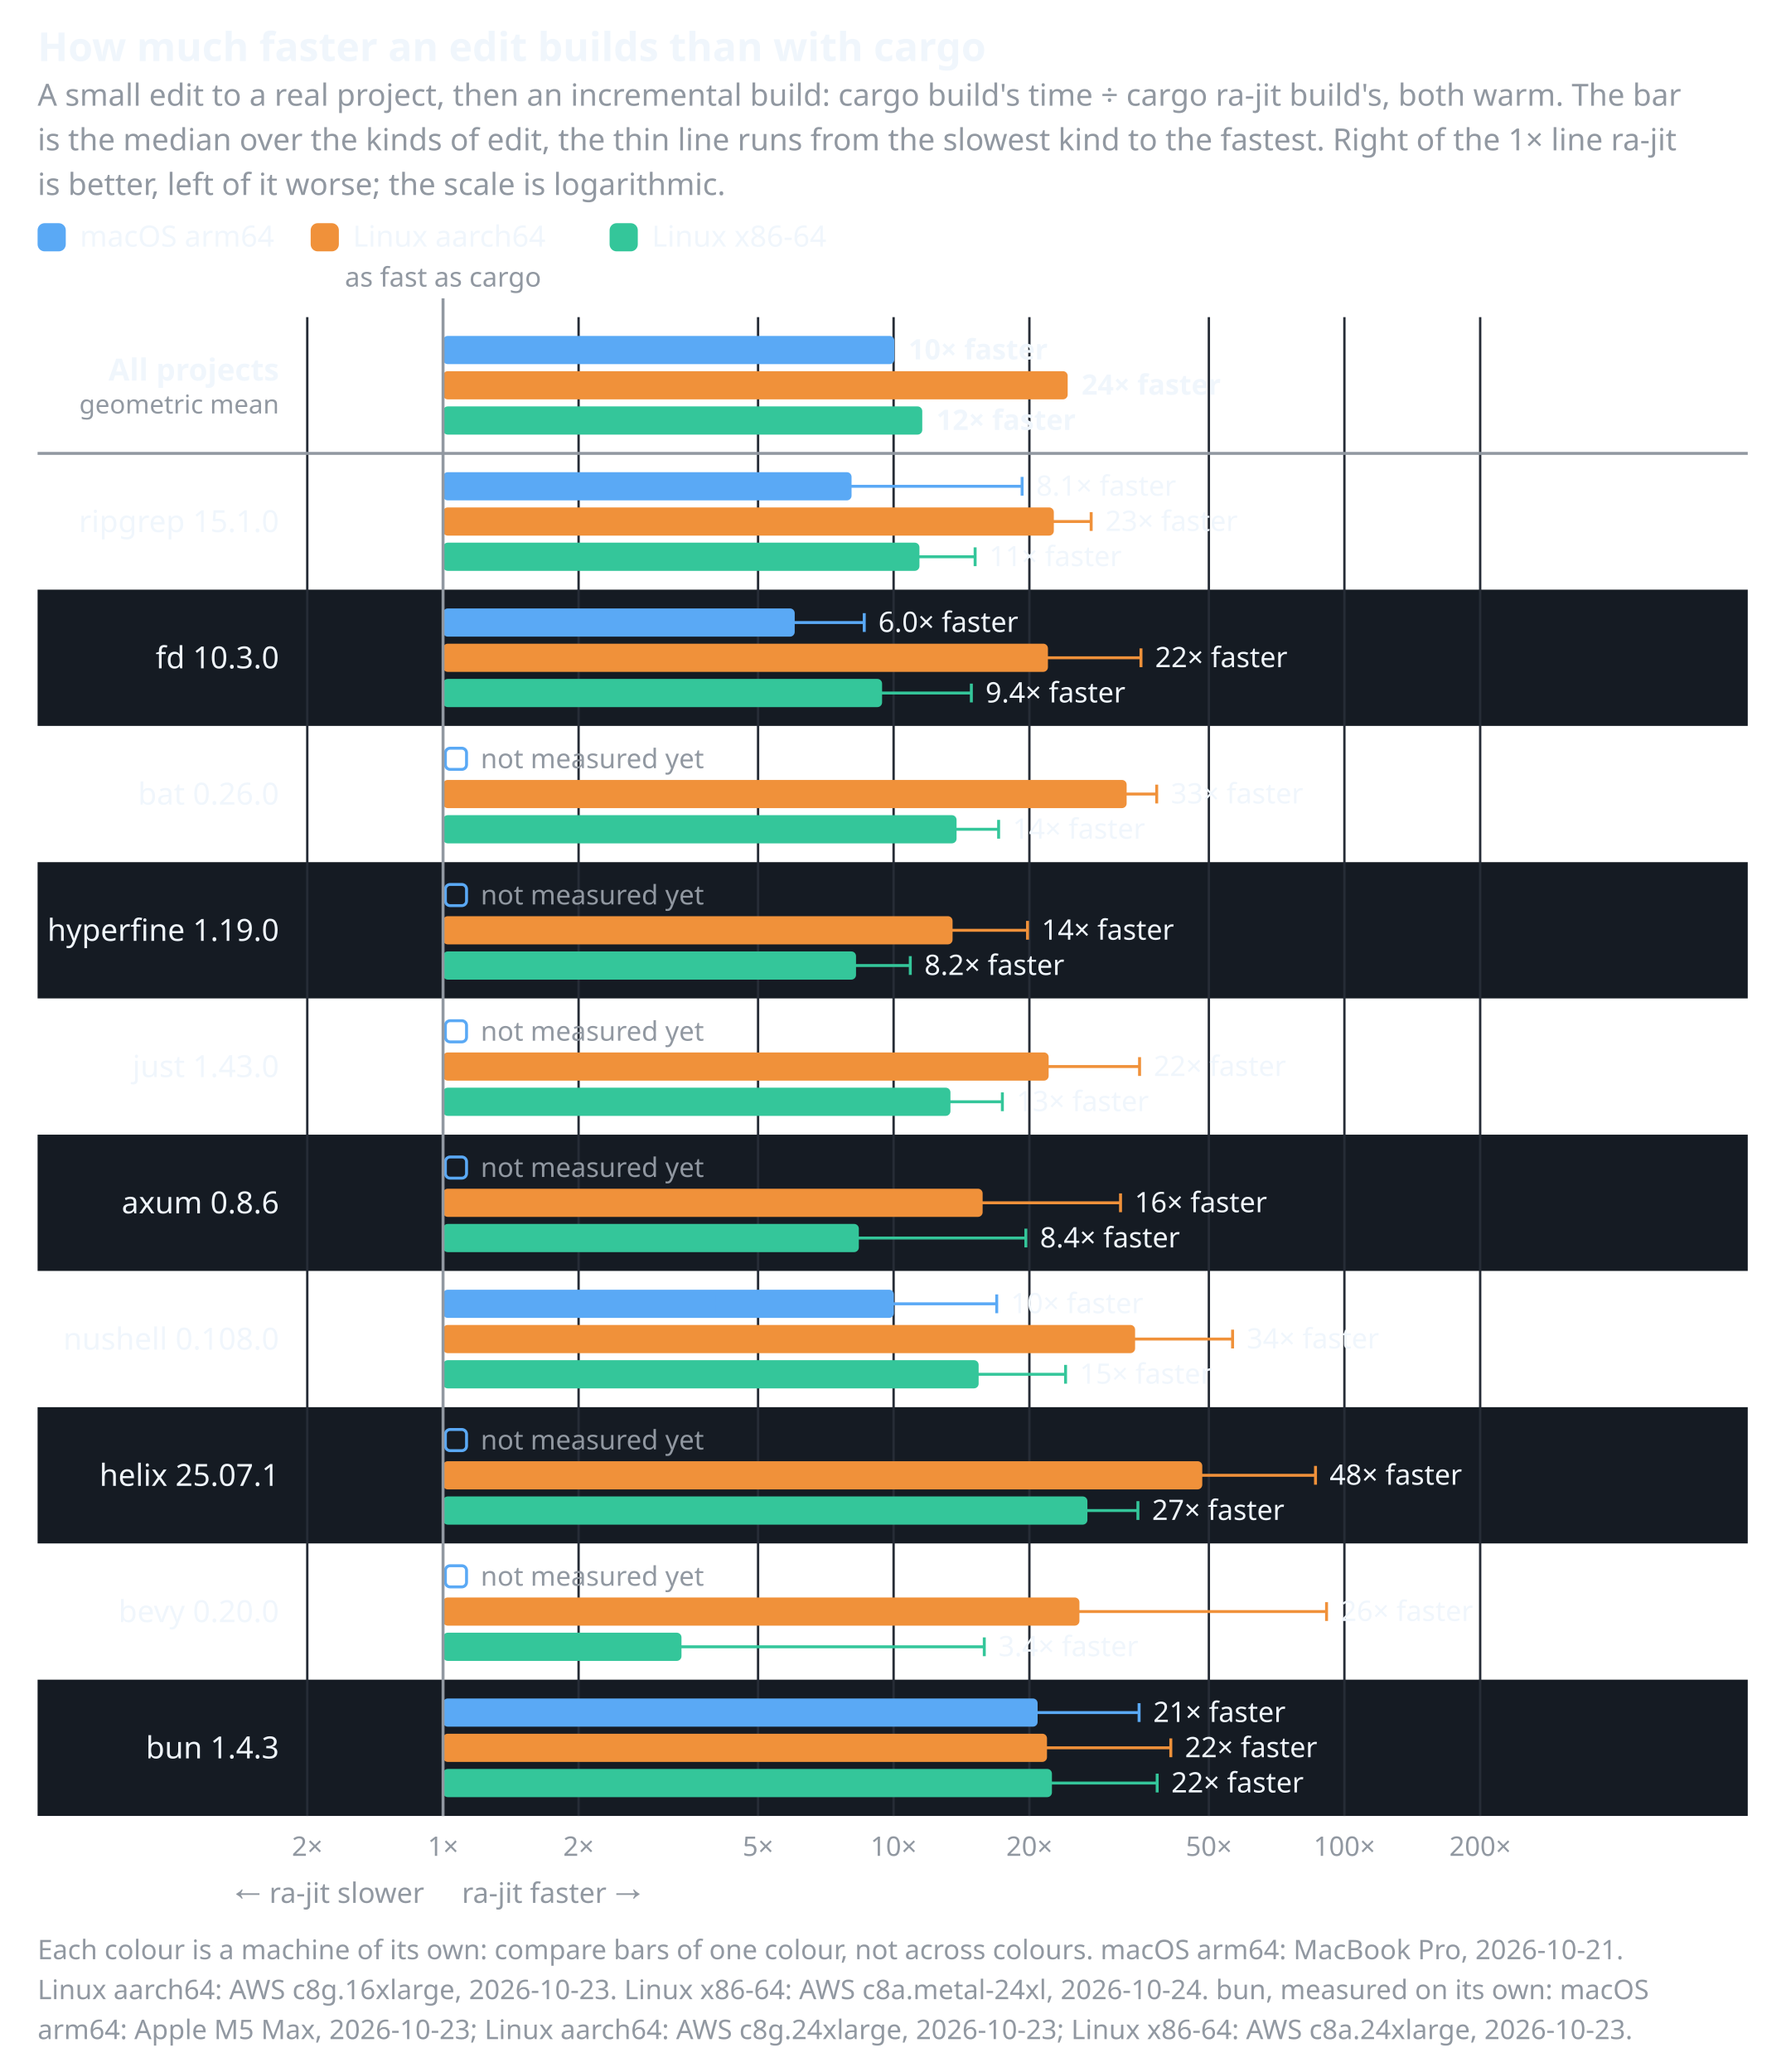
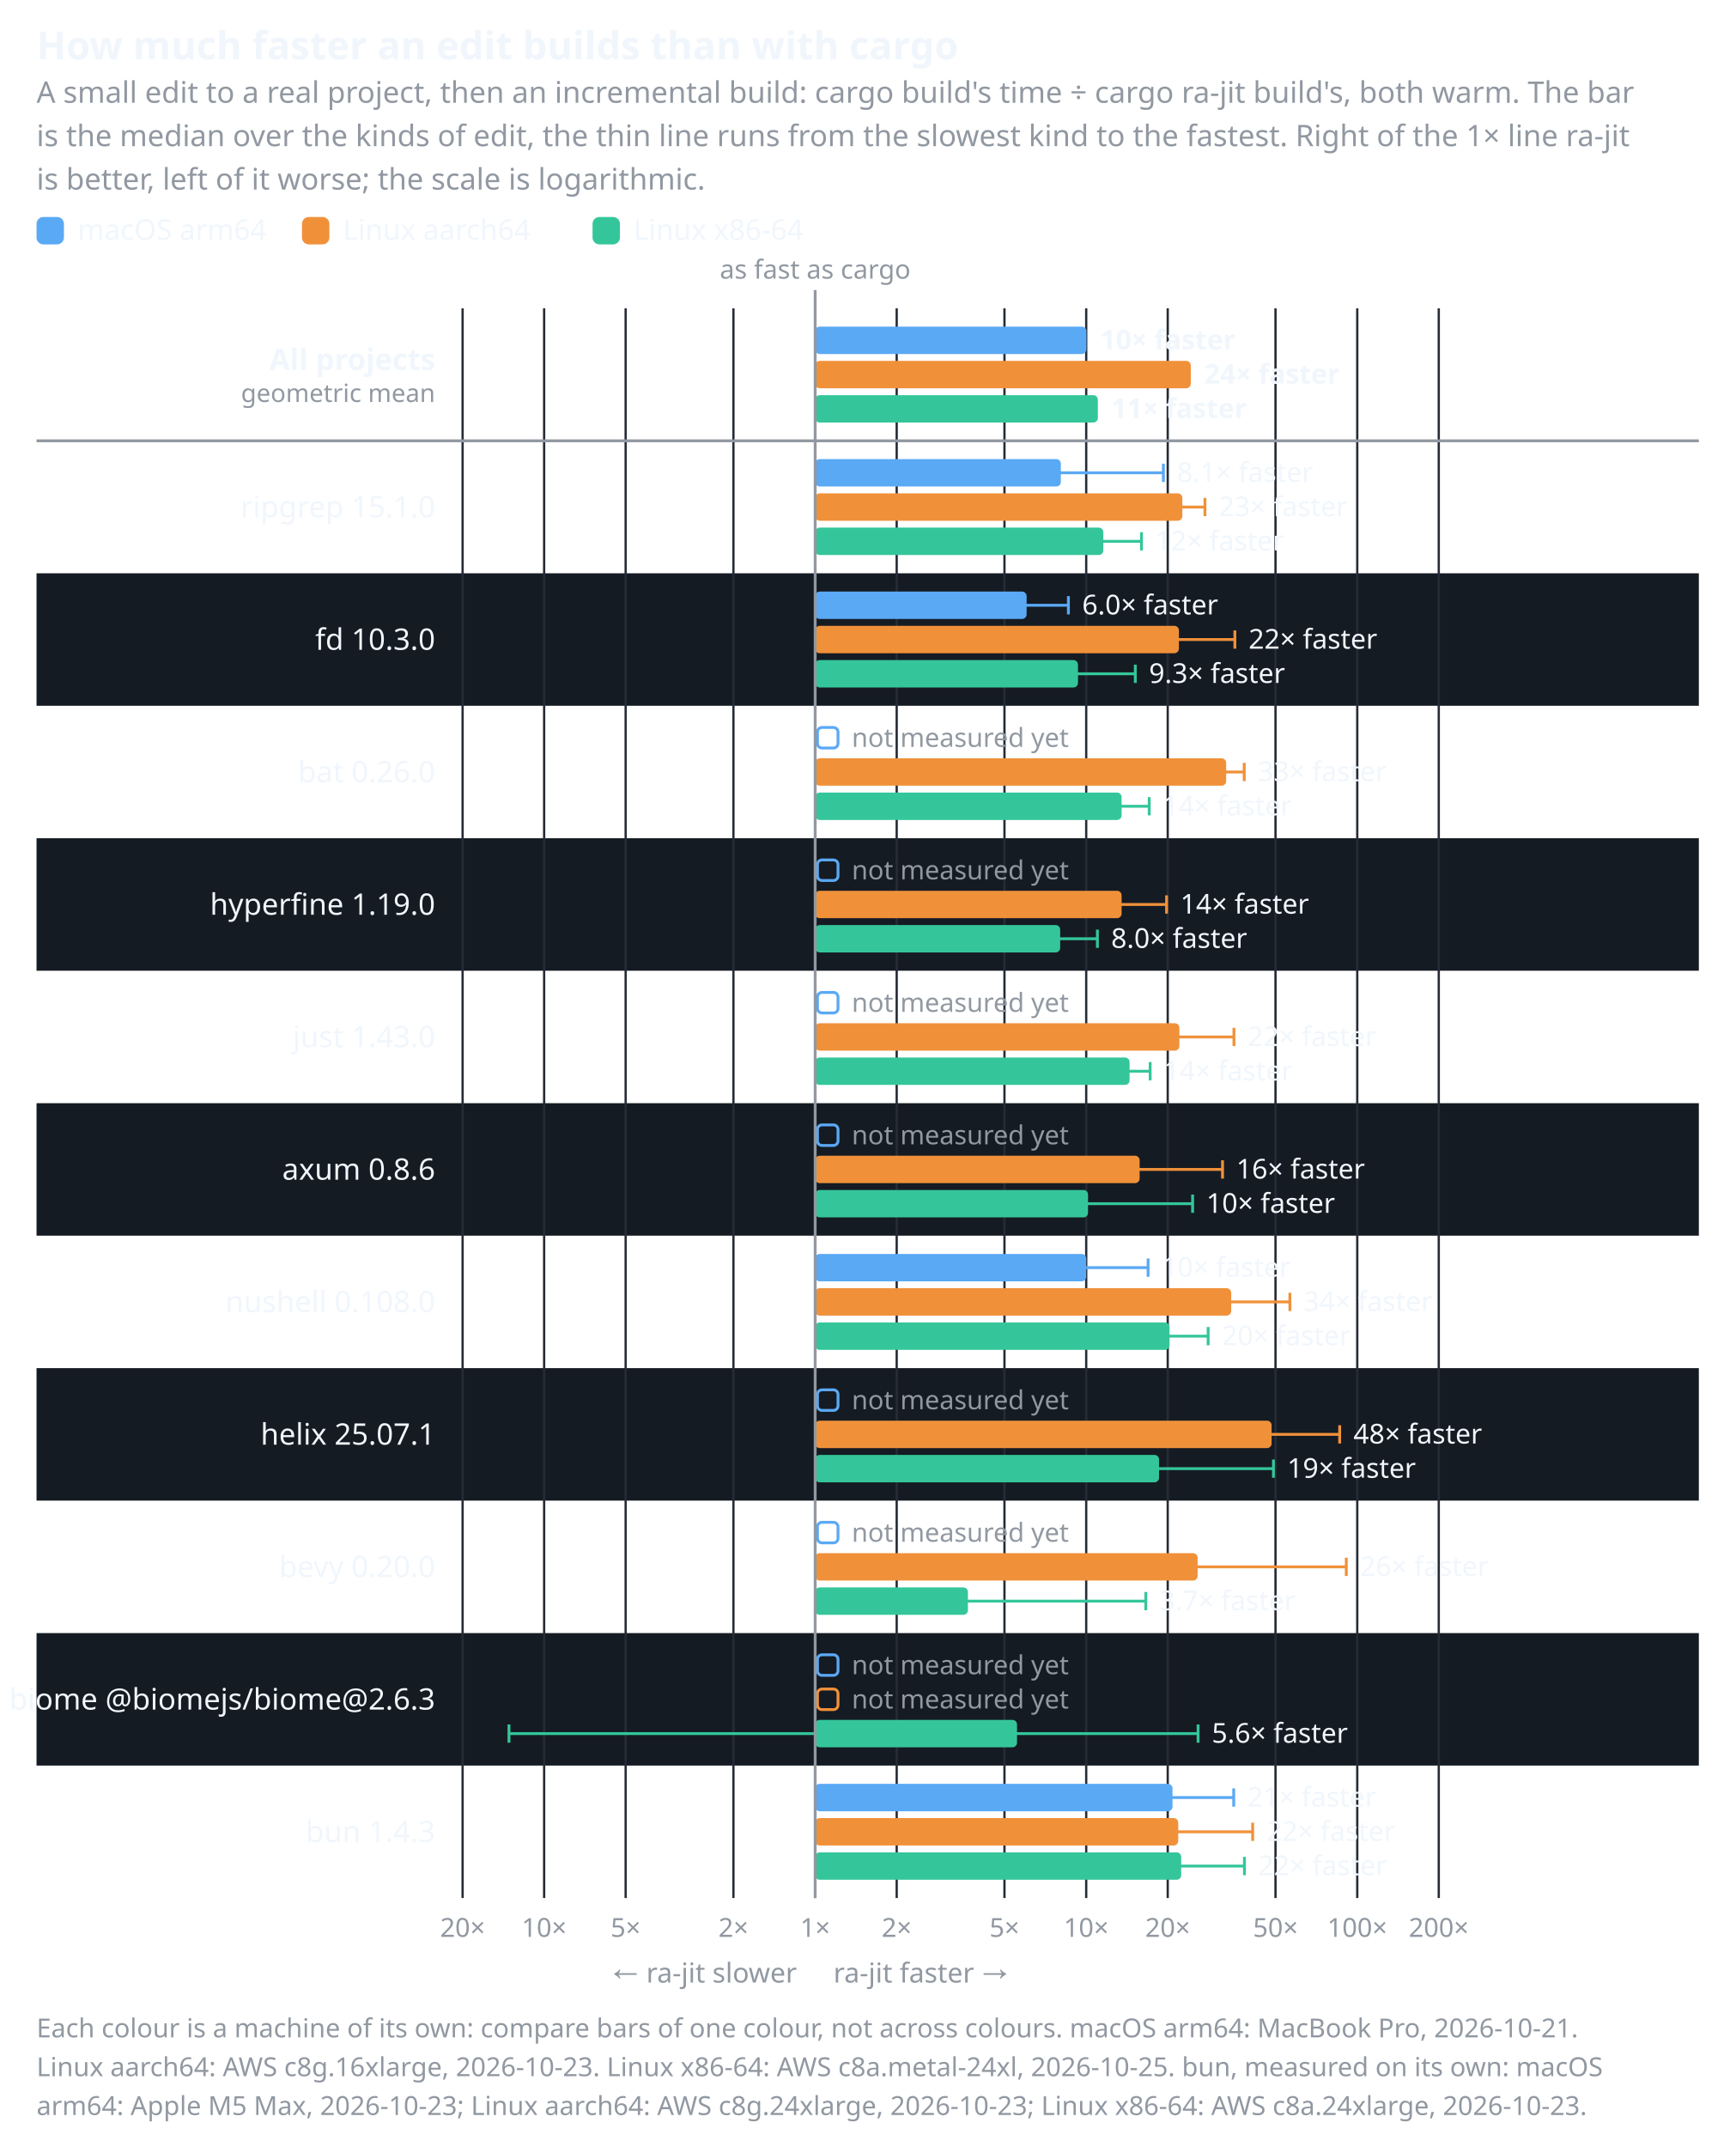
- <svg xmlns="http://www.w3.org/2000/svg" width="760" height="882" viewBox="0 0 760 882" role="img" aria-label="How much faster an edit builds than with cargo">
+ <svg xmlns="http://www.w3.org/2000/svg" width="760" height="940" viewBox="0 0 760 940" role="img" aria-label="How much faster an edit builds than with cargo">
  <style>text{font-family:-apple-system, BlinkMacSystemFont, 'Segoe UI', 'Noto Sans', Helvetica, Arial, sans-serif;fill:#f0f6fc}.d{fill:#9198a1}.b{font-weight:600}.v{font-variant-numeric:tabular-nums}.g{stroke:#262c36}.r{stroke:#9198a1;stroke-width:1.25}.z{fill:#151b23}.o{fill:none;stroke-width:1.25}.p0{fill:#5aa9f5}.w0{stroke:#5aa9f5}.p1{fill:#f0913a}.w1{stroke:#f0913a}.p2{fill:#34c69a}.w2{stroke:#34c69a}</style>
  <text x="16" y="26" font-size="17" class="b">How much faster an edit builds than with cargo</text>
  <text x="16" y="45" font-size="13" class="d">A small edit to a real project, then an incremental build: cargo build's time ÷ cargo ra-jit build's, both warm. The bar</text>
  <text x="16" y="64" font-size="13" class="d">is the median over the kinds of edit, the thin line runs from the slowest kind to the fastest. Right of the 1× line ra-jit</text>
  <text x="16" y="83" font-size="13" class="d">is better, left of it worse; the scale is logarithmic.</text>
  <rect x="16" y="95" width="12" height="12" rx="3" class="p0" />
  <text x="34" y="105" font-size="12.5">macOS arm64</text>
  <rect x="132.25" y="95" width="12" height="12" rx="3" class="p1" />
  <text x="150.2" y="105" font-size="12.5">Linux aarch64</text>
  <rect x="259.5" y="95" width="12" height="12" rx="3" class="p2" />
  <text x="277.5" y="105" font-size="12.5">Linux x86-64</text>
  <rect x="16" y="715" width="728" height="58" class="z" />
  <rect x="16" y="599" width="728" height="58" class="z" />
  <rect x="16" y="483" width="728" height="58" class="z" />
  <rect x="16" y="367" width="728" height="58" class="z" />
  <rect x="16" y="251" width="728" height="58" class="z" />
-   <line x1="130.8" y1="135" x2="130.8" y2="773" class="g" />
-   <line x1="188.6" y1="135" x2="188.6" y2="773" class="g" />
-   <line x1="246.3" y1="135" x2="246.3" y2="773" class="g" />
-   <line x1="322.7" y1="135" x2="322.7" y2="773" class="g" />
-   <line x1="380.4" y1="135" x2="380.4" y2="773" class="g" />
-   <line x1="438.2" y1="135" x2="438.2" y2="773" class="g" />
-   <line x1="514.6" y1="135" x2="514.6" y2="773" class="g" />
-   <line x1="572.3" y1="135" x2="572.3" y2="773" class="g" />
-   <line x1="630.1" y1="135" x2="630.1" y2="773" class="g" />
+   <line x1="202.6" y1="135" x2="202.6" y2="831" class="g" />
+   <line x1="238.3" y1="135" x2="238.3" y2="831" class="g" />
+   <line x1="274" y1="135" x2="274" y2="831" class="g" />
+   <line x1="321.2" y1="135" x2="321.2" y2="831" class="g" />
+   <line x1="357" y1="135" x2="357" y2="831" class="g" />
+   <line x1="392.7" y1="135" x2="392.7" y2="831" class="g" />
+   <line x1="439.9" y1="135" x2="439.9" y2="831" class="g" />
+   <line x1="475.7" y1="135" x2="475.7" y2="831" class="g" />
+   <line x1="511.4" y1="135" x2="511.4" y2="831" class="g" />
+   <line x1="558.6" y1="135" x2="558.6" y2="831" class="g" />
+   <line x1="594.4" y1="135" x2="594.4" y2="831" class="g" />
+   <line x1="630.1" y1="135" x2="630.1" y2="831" class="g" />
  <line x1="16" y1="193" x2="744" y2="193" class="r" />
-   <rect x="188.6" y="143" width="192.1" height="12" rx="2" class="p0" />
-   <rect x="188.6" y="158" width="265.9" height="12" rx="2" class="p1" />
-   <rect x="188.6" y="173" width="204" height="12" rx="2" class="p2" />
-   <rect x="188.6" y="201" width="173.9" height="12" rx="2" class="p0" />
-   <path d="M318.1 207H435.1M318.1 203v8M435.1 203v8" class="o w0" />
-   <rect x="188.6" y="216" width="260" height="12" rx="2" class="p1" />
-   <path d="M404.2 222H464.5M404.2 218v8M464.5 218v8" class="o w1" />
-   <rect x="188.6" y="231" width="202.8" height="12" rx="2" class="p2" />
-   <path d="M350 237H415.1M350 233v8M415.1 233v8" class="o w2" />
-   <rect x="188.6" y="259" width="149.7" height="12" rx="2" class="p0" />
-   <path d="M332.9 265H367.9M332.9 261v8M367.9 261v8" class="o w0" />
-   <rect x="188.6" y="274" width="257.5" height="12" rx="2" class="p1" />
-   <path d="M439 280H485.7M439 276v8M485.7 276v8" class="o w1" />
-   <rect x="188.6" y="289" width="186.9" height="12" rx="2" class="p2" />
-   <path d="M371 295H413.5M371 291v8M413.5 291v8" class="o w2" />
-   <rect x="189.6" y="318.5" width="9" height="9" rx="2" class="o w0" />
-   <rect x="188.6" y="332" width="291" height="12" rx="2" class="p1" />
-   <path d="M460.3 338H492.4M460.3 334v8M492.4 334v8" class="o w1" />
-   <rect x="188.6" y="347" width="218.6" height="12" rx="2" class="p2" />
-   <path d="M370.5 353H425.1M370.5 349v8M425.1 349v8" class="o w2" />
-   <rect x="189.6" y="376.5" width="9" height="9" rx="2" class="o w0" />
-   <rect x="188.6" y="390" width="216.9" height="12" rx="2" class="p1" />
-   <path d="M368.5 396H437.4M368.5 392v8M437.4 392v8" class="o w1" />
-   <rect x="188.6" y="405" width="175.8" height="12" rx="2" class="p2" />
-   <path d="M331.7 411H387.5M331.7 407v8M387.5 407v8" class="o w2" />
-   <rect x="189.6" y="434.5" width="9" height="9" rx="2" class="o w0" />
-   <rect x="188.6" y="448" width="257.8" height="12" rx="2" class="p1" />
-   <path d="M428.8 454H485.1M428.8 450v8M485.1 450v8" class="o w1" />
-   <rect x="188.6" y="463" width="216" height="12" rx="2" class="p2" />
-   <path d="M376.5 469H426.7M376.5 465v8M426.7 465v8" class="o w2" />
-   <rect x="189.6" y="492.5" width="9" height="9" rx="2" class="o w0" />
-   <rect x="188.6" y="506" width="229.7" height="12" rx="2" class="p1" />
-   <path d="M416.9 512H477M416.9 508v8M477 508v8" class="o w1" />
-   <rect x="188.6" y="521" width="177" height="12" rx="2" class="p2" />
-   <path d="M363.3 527H436.7M363.3 523v8M436.7 523v8" class="o w2" />
-   <rect x="188.6" y="549" width="191.9" height="12" rx="2" class="p0" />
-   <path d="M303.9 555H424.3M303.9 551v8M424.3 551v8" class="o w0" />
-   <rect x="188.6" y="564" width="294.6" height="12" rx="2" class="p1" />
-   <path d="M445.8 570H524.7M445.8 566v8M524.7 566v8" class="o w1" />
-   <rect x="188.6" y="579" width="228" height="12" rx="2" class="p2" />
-   <path d="M316.9 585H453.6M316.9 581v8M453.6 581v8" class="o w2" />
-   <rect x="189.6" y="608.5" width="9" height="9" rx="2" class="o w0" />
-   <rect x="188.6" y="622" width="323.2" height="12" rx="2" class="p1" />
-   <path d="M467.5 628H560M467.5 624v8M560 624v8" class="o w1" />
-   <rect x="188.6" y="637" width="274.3" height="12" rx="2" class="p2" />
-   <path d="M380.3 643H484.4M380.3 639v8M484.4 639v8" class="o w2" />
-   <rect x="189.6" y="666.5" width="9" height="9" rx="2" class="o w0" />
-   <rect x="188.6" y="680" width="270.9" height="12" rx="2" class="p1" />
-   <path d="M454 686H564.7M454 682v8M564.7 682v8" class="o w1" />
-   <rect x="188.6" y="695" width="101.5" height="12" rx="2" class="p2" />
-   <path d="M287.5 701H419M287.5 697v8M419 697v8" class="o w2" />
-   <rect x="188.6" y="723" width="253.1" height="12" rx="2" class="p0" />
-   <path d="M369.9 729H484.9M369.9 725v8M484.9 725v8" class="o w0" />
-   <rect x="188.6" y="738" width="257.1" height="12" rx="2" class="p1" />
-   <path d="M424.5 744H498.4M424.5 740v8M498.4 740v8" class="o w1" />
-   <rect x="188.6" y="753" width="259.2" height="12" rx="2" class="p2" />
-   <path d="M422.6 759H492.6M422.6 755v8M492.6 755v8" class="o w2" />
-   <line x1="188.6" y1="127" x2="188.6" y2="773" class="r" />
-   <text x="130.8" y="790" font-size="11.5" text-anchor="middle" class="d v">2×</text>
-   <text x="188.6" y="790" font-size="11.5" text-anchor="middle" class="d v">1×</text>
-   <text x="246.3" y="790" font-size="11.5" text-anchor="middle" class="d v">2×</text>
-   <text x="322.7" y="790" font-size="11.5" text-anchor="middle" class="d v">5×</text>
-   <text x="380.4" y="790" font-size="11.5" text-anchor="middle" class="d v">10×</text>
-   <text x="438.2" y="790" font-size="11.5" text-anchor="middle" class="d v">20×</text>
-   <text x="514.6" y="790" font-size="11.5" text-anchor="middle" class="d v">50×</text>
-   <text x="572.3" y="790" font-size="11.5" text-anchor="middle" class="d v">100×</text>
-   <text x="630.1" y="790" font-size="11.5" text-anchor="middle" class="d v">200×</text>
-   <text x="118.8" y="162" font-size="13" text-anchor="end" class="b">All projects</text>
-   <text x="118.8" y="176" font-size="11" text-anchor="end" class="d">geometric mean</text>
-   <text x="386.7" y="153" font-size="12" class="v b">10× faster</text>
-   <text x="460.4" y="168" font-size="12" class="v b">24× faster</text>
-   <text x="398.6" y="183" font-size="12" class="v b">12× faster</text>
-   <text x="118.8" y="226.5" font-size="13" text-anchor="end">ripgrep 15.1.0</text>
-   <text x="441.1" y="211" font-size="12" class="v">8.1× faster</text>
-   <text x="470.5" y="226" font-size="12" class="v">23× faster</text>
-   <text x="421.1" y="241" font-size="12" class="v">11× faster</text>
-   <text x="118.8" y="284.5" font-size="13" text-anchor="end">fd 10.3.0</text>
-   <text x="373.9" y="269" font-size="12" class="v">6.0× faster</text>
-   <text x="491.7" y="284" font-size="12" class="v">22× faster</text>
-   <text x="419.5" y="299" font-size="12" class="v">9.4× faster</text>
-   <text x="118.8" y="342.5" font-size="13" text-anchor="end">bat 0.26.0</text>
-   <text x="204.6" y="327" font-size="11.5" class="d">not measured yet</text>
-   <text x="498.4" y="342" font-size="12" class="v">33× faster</text>
-   <text x="431.1" y="357" font-size="12" class="v">14× faster</text>
-   <text x="118.8" y="400.5" font-size="13" text-anchor="end">hyperfine 1.19.0</text>
-   <text x="204.6" y="385" font-size="11.5" class="d">not measured yet</text>
-   <text x="443.4" y="400" font-size="12" class="v">14× faster</text>
-   <text x="393.5" y="415" font-size="12" class="v">8.2× faster</text>
-   <text x="118.8" y="458.5" font-size="13" text-anchor="end">just 1.43.0</text>
-   <text x="204.6" y="443" font-size="11.5" class="d">not measured yet</text>
-   <text x="491.1" y="458" font-size="12" class="v">22× faster</text>
-   <text x="432.7" y="473" font-size="12" class="v">13× faster</text>
-   <text x="118.8" y="516.5" font-size="13" text-anchor="end">axum 0.8.6</text>
-   <text x="204.6" y="501" font-size="11.5" class="d">not measured yet</text>
-   <text x="483" y="516" font-size="12" class="v">16× faster</text>
-   <text x="442.7" y="531" font-size="12" class="v">8.4× faster</text>
-   <text x="118.8" y="574.5" font-size="13" text-anchor="end">nushell 0.108.0</text>
-   <text x="430.3" y="559" font-size="12" class="v">10× faster</text>
-   <text x="530.7" y="574" font-size="12" class="v">34× faster</text>
-   <text x="459.6" y="589" font-size="12" class="v">15× faster</text>
-   <text x="118.8" y="632.5" font-size="13" text-anchor="end">helix 25.07.1</text>
-   <text x="204.6" y="617" font-size="11.5" class="d">not measured yet</text>
-   <text x="566" y="632" font-size="12" class="v">48× faster</text>
-   <text x="490.4" y="647" font-size="12" class="v">27× faster</text>
-   <text x="118.8" y="690.5" font-size="13" text-anchor="end">bevy 0.20.0</text>
-   <text x="204.6" y="675" font-size="11.5" class="d">not measured yet</text>
-   <text x="570.7" y="690" font-size="12" class="v">26× faster</text>
-   <text x="425" y="705" font-size="12" class="v">3.4× faster</text>
-   <text x="118.8" y="748.5" font-size="13" text-anchor="end">bun 1.4.3</text>
-   <text x="490.9" y="733" font-size="12" class="v">21× faster</text>
-   <text x="504.4" y="748" font-size="12" class="v">22× faster</text>
-   <text x="498.6" y="763" font-size="12" class="v">22× faster</text>
-   <text x="188.6" y="122" font-size="11.5" text-anchor="middle" class="d">as fast as cargo</text>
-   <text x="180.6" y="810" font-size="12" text-anchor="end" class="d">← ra-jit slower</text>
-   <text x="196.6" y="810" font-size="12" class="d">ra-jit faster →</text>
-   <text x="16" y="834" font-size="11.5" class="d">Each colour is a machine of its own: compare bars of one colour, not across colours. macOS arm64: MacBook Pro, 2026-10-21.</text>
-   <text x="16" y="851" font-size="11.5" class="d">Linux aarch64: AWS c8g.16xlarge, 2026-10-23. Linux x86-64: AWS c8a.metal-24xl, 2026-10-24. bun, measured on its own: macOS</text>
-   <text x="16" y="868" font-size="11.5" class="d">arm64: Apple M5 Max, 2026-10-23; Linux aarch64: AWS c8g.24xlarge, 2026-10-23; Linux x86-64: AWS c8a.24xlarge, 2026-10-23.</text>
+   <rect x="357" y="143" width="118.8" height="12" rx="2" class="p0" />
+   <rect x="357" y="158" width="164.5" height="12" rx="2" class="p1" />
+   <rect x="357" y="173" width="123.8" height="12" rx="2" class="p2" />
+   <rect x="357" y="201" width="107.6" height="12" rx="2" class="p0" />
+   <path d="M437.1 207H509.5M437.1 203v8M509.5 203v8" class="o w0" />
+   <rect x="357" y="216" width="160.8" height="12" rx="2" class="p1" />
+   <path d="M490.4 222H527.7M490.4 218v8M527.7 218v8" class="o w1" />
+   <rect x="357" y="231" width="126.2" height="12" rx="2" class="p2" />
+   <path d="M458 237H499.9M458 233v8M499.9 233v8" class="o w2" />
+   <rect x="357" y="259" width="92.6" height="12" rx="2" class="p0" />
+   <path d="M446.2 265H467.9M446.2 261v8M467.9 261v8" class="o w0" />
+   <rect x="357" y="274" width="159.3" height="12" rx="2" class="p1" />
+   <path d="M511.9 280H540.8M511.9 276v8M540.8 276v8" class="o w1" />
+   <rect x="357" y="289" width="115.1" height="12" rx="2" class="p2" />
+   <path d="M468.7 295H497.2M468.7 291v8M497.2 291v8" class="o w2" />
+   <rect x="358" y="318.5" width="9" height="9" rx="2" class="o w0" />
+   <rect x="357" y="332" width="180" height="12" rx="2" class="p1" />
+   <path d="M525 338H544.9M525 334v8M544.9 334v8" class="o w1" />
+   <rect x="357" y="347" width="134.2" height="12" rx="2" class="p2" />
+   <path d="M472.9 353H503.3M472.9 349v8M503.3 349v8" class="o w2" />
+   <rect x="358" y="376.5" width="9" height="9" rx="2" class="o w0" />
+   <rect x="357" y="390" width="134.2" height="12" rx="2" class="p1" />
+   <path d="M468.3 396H510.9M468.3 392v8M510.9 392v8" class="o w1" />
+   <rect x="357" y="405" width="107.3" height="12" rx="2" class="p2" />
+   <path d="M445.5 411H480.6M445.5 407v8M480.6 407v8" class="o w2" />
+   <rect x="358" y="434.5" width="9" height="9" rx="2" class="o w0" />
+   <rect x="357" y="448" width="159.5" height="12" rx="2" class="p1" />
+   <path d="M505.6 454H540.4M505.6 450v8M540.4 450v8" class="o w1" />
+   <rect x="357" y="463" width="137.7" height="12" rx="2" class="p2" />
+   <path d="M475.7 469H503.7M475.7 465v8M503.7 465v8" class="o w2" />
+   <rect x="358" y="492.5" width="9" height="9" rx="2" class="o w0" />
+   <rect x="357" y="506" width="142.1" height="12" rx="2" class="p1" />
+   <path d="M498.2 512H535.4M498.2 508v8M535.4 508v8" class="o w1" />
+   <rect x="357" y="521" width="119.5" height="12" rx="2" class="p2" />
+   <path d="M474.8 527H522.3M474.8 523v8M522.3 523v8" class="o w2" />
+   <rect x="357" y="549" width="118.7" height="12" rx="2" class="p0" />
+   <path d="M428.3 555H502.8M428.3 551v8M502.8 551v8" class="o w0" />
+   <rect x="357" y="564" width="182.2" height="12" rx="2" class="p1" />
+   <path d="M516.1 570H564.9M516.1 566v8M564.9 566v8" class="o w1" />
+   <rect x="357" y="579" width="155.2" height="12" rx="2" class="p2" />
+   <path d="M442.4 585H529.1M442.4 581v8M529.1 581v8" class="o w2" />
+   <rect x="358" y="608.5" width="9" height="9" rx="2" class="o w0" />
+   <rect x="357" y="622" width="199.9" height="12" rx="2" class="p1" />
+   <path d="M529.5 628H586.7M529.5 624v8M586.7 624v8" class="o w1" />
+   <rect x="357" y="637" width="150.6" height="12" rx="2" class="p2" />
+   <path d="M488.8 643H557.7M488.8 639v8M557.7 639v8" class="o w2" />
+   <rect x="358" y="666.5" width="9" height="9" rx="2" class="o w0" />
+   <rect x="357" y="680" width="167.5" height="12" rx="2" class="p1" />
+   <path d="M521.2 686H589.6M521.2 682v8M589.6 682v8" class="o w1" />
+   <rect x="357" y="695" width="66.9" height="12" rx="2" class="p2" />
+   <path d="M419.5 701H501.8M419.5 697v8M501.8 697v8" class="o w2" />
+   <rect x="358" y="724.5" width="9" height="9" rx="2" class="o w0" />
+   <rect x="358" y="739.5" width="9" height="9" rx="2" class="o w1" />
+   <rect x="357" y="753" width="88.4" height="12" rx="2" class="p2" />
+   <path d="M222.9 759H524.7M222.9 755v8M524.7 755v8" class="o w2" />
+   <rect x="357" y="781" width="156.5" height="12" rx="2" class="p0" />
+   <path d="M469.2 787H540.3M469.2 783v8M540.3 783v8" class="o w0" />
+   <rect x="357" y="796" width="159" height="12" rx="2" class="p1" />
+   <path d="M502.9 802H548.6M502.9 798v8M548.6 798v8" class="o w1" />
+   <rect x="357" y="811" width="160.3" height="12" rx="2" class="p2" />
+   <path d="M501.7 817H545M501.7 813v8M545 813v8" class="o w2" />
+   <line x1="357" y1="127" x2="357" y2="831" class="r" />
+   <text x="202.6" y="848" font-size="11.5" text-anchor="middle" class="d v">20×</text>
+   <text x="238.3" y="848" font-size="11.5" text-anchor="middle" class="d v">10×</text>
+   <text x="274" y="848" font-size="11.5" text-anchor="middle" class="d v">5×</text>
+   <text x="321.2" y="848" font-size="11.5" text-anchor="middle" class="d v">2×</text>
+   <text x="357" y="848" font-size="11.5" text-anchor="middle" class="d v">1×</text>
+   <text x="392.7" y="848" font-size="11.5" text-anchor="middle" class="d v">2×</text>
+   <text x="439.9" y="848" font-size="11.5" text-anchor="middle" class="d v">5×</text>
+   <text x="475.7" y="848" font-size="11.5" text-anchor="middle" class="d v">10×</text>
+   <text x="511.4" y="848" font-size="11.5" text-anchor="middle" class="d v">20×</text>
+   <text x="558.6" y="848" font-size="11.5" text-anchor="middle" class="d v">50×</text>
+   <text x="594.4" y="848" font-size="11.5" text-anchor="middle" class="d v">100×</text>
+   <text x="630.1" y="848" font-size="11.5" text-anchor="middle" class="d v">200×</text>
+   <text x="190.6" y="162" font-size="13" text-anchor="end" class="b">All projects</text>
+   <text x="190.6" y="176" font-size="11" text-anchor="end" class="d">geometric mean</text>
+   <text x="481.8" y="153" font-size="12" class="v b">10× faster</text>
+   <text x="527.4" y="168" font-size="12" class="v b">24× faster</text>
+   <text x="486.7" y="183" font-size="12" class="v b">11× faster</text>
+   <text x="190.6" y="226.5" font-size="13" text-anchor="end">ripgrep 15.1.0</text>
+   <text x="515.5" y="211" font-size="12" class="v">8.1× faster</text>
+   <text x="533.7" y="226" font-size="12" class="v">23× faster</text>
+   <text x="505.9" y="241" font-size="12" class="v">12× faster</text>
+   <text x="190.6" y="284.5" font-size="13" text-anchor="end">fd 10.3.0</text>
+   <text x="473.9" y="269" font-size="12" class="v">6.0× faster</text>
+   <text x="546.8" y="284" font-size="12" class="v">22× faster</text>
+   <text x="503.2" y="299" font-size="12" class="v">9.3× faster</text>
+   <text x="190.6" y="342.5" font-size="13" text-anchor="end">bat 0.26.0</text>
+   <text x="373" y="327" font-size="11.5" class="d">not measured yet</text>
+   <text x="550.9" y="342" font-size="12" class="v">33× faster</text>
+   <text x="509.3" y="357" font-size="12" class="v">14× faster</text>
+   <text x="190.6" y="400.5" font-size="13" text-anchor="end">hyperfine 1.19.0</text>
+   <text x="373" y="385" font-size="11.5" class="d">not measured yet</text>
+   <text x="516.9" y="400" font-size="12" class="v">14× faster</text>
+   <text x="486.6" y="415" font-size="12" class="v">8.0× faster</text>
+   <text x="190.6" y="458.5" font-size="13" text-anchor="end">just 1.43.0</text>
+   <text x="373" y="443" font-size="11.5" class="d">not measured yet</text>
+   <text x="546.4" y="458" font-size="12" class="v">22× faster</text>
+   <text x="509.7" y="473" font-size="12" class="v">14× faster</text>
+   <text x="190.6" y="516.5" font-size="13" text-anchor="end">axum 0.8.6</text>
+   <text x="373" y="501" font-size="11.5" class="d">not measured yet</text>
+   <text x="541.4" y="516" font-size="12" class="v">16× faster</text>
+   <text x="528.3" y="531" font-size="12" class="v">10× faster</text>
+   <text x="190.6" y="574.5" font-size="13" text-anchor="end">nushell 0.108.0</text>
+   <text x="508.8" y="559" font-size="12" class="v">10× faster</text>
+   <text x="570.9" y="574" font-size="12" class="v">34× faster</text>
+   <text x="535.1" y="589" font-size="12" class="v">20× faster</text>
+   <text x="190.6" y="632.5" font-size="13" text-anchor="end">helix 25.07.1</text>
+   <text x="373" y="617" font-size="11.5" class="d">not measured yet</text>
+   <text x="592.7" y="632" font-size="12" class="v">48× faster</text>
+   <text x="563.7" y="647" font-size="12" class="v">19× faster</text>
+   <text x="190.6" y="690.5" font-size="13" text-anchor="end">bevy 0.20.0</text>
+   <text x="373" y="675" font-size="11.5" class="d">not measured yet</text>
+   <text x="595.6" y="690" font-size="12" class="v">26× faster</text>
+   <text x="507.8" y="705" font-size="12" class="v">3.7× faster</text>
+   <text x="190.6" y="748.5" font-size="13" text-anchor="end">biome @biomejs/biome@2.6.3</text>
+   <text x="373" y="733" font-size="11.5" class="d">not measured yet</text>
+   <text x="373" y="748" font-size="11.5" class="d">not measured yet</text>
+   <text x="530.7" y="763" font-size="12" class="v">5.6× faster</text>
+   <text x="190.6" y="806.5" font-size="13" text-anchor="end">bun 1.4.3</text>
+   <text x="546.3" y="791" font-size="12" class="v">21× faster</text>
+   <text x="554.6" y="806" font-size="12" class="v">22× faster</text>
+   <text x="551" y="821" font-size="12" class="v">22× faster</text>
+   <text x="357" y="122" font-size="11.5" text-anchor="middle" class="d">as fast as cargo</text>
+   <text x="349" y="868" font-size="12" text-anchor="end" class="d">← ra-jit slower</text>
+   <text x="365" y="868" font-size="12" class="d">ra-jit faster →</text>
+   <text x="16" y="892" font-size="11.5" class="d">Each colour is a machine of its own: compare bars of one colour, not across colours. macOS arm64: MacBook Pro, 2026-10-21.</text>
+   <text x="16" y="909" font-size="11.5" class="d">Linux aarch64: AWS c8g.16xlarge, 2026-10-23. Linux x86-64: AWS c8a.metal-24xl, 2026-10-25. bun, measured on its own: macOS</text>
+   <text x="16" y="926" font-size="11.5" class="d">arm64: Apple M5 Max, 2026-10-23; Linux aarch64: AWS c8g.24xlarge, 2026-10-23; Linux x86-64: AWS c8a.24xlarge, 2026-10-23.</text>
</svg>
